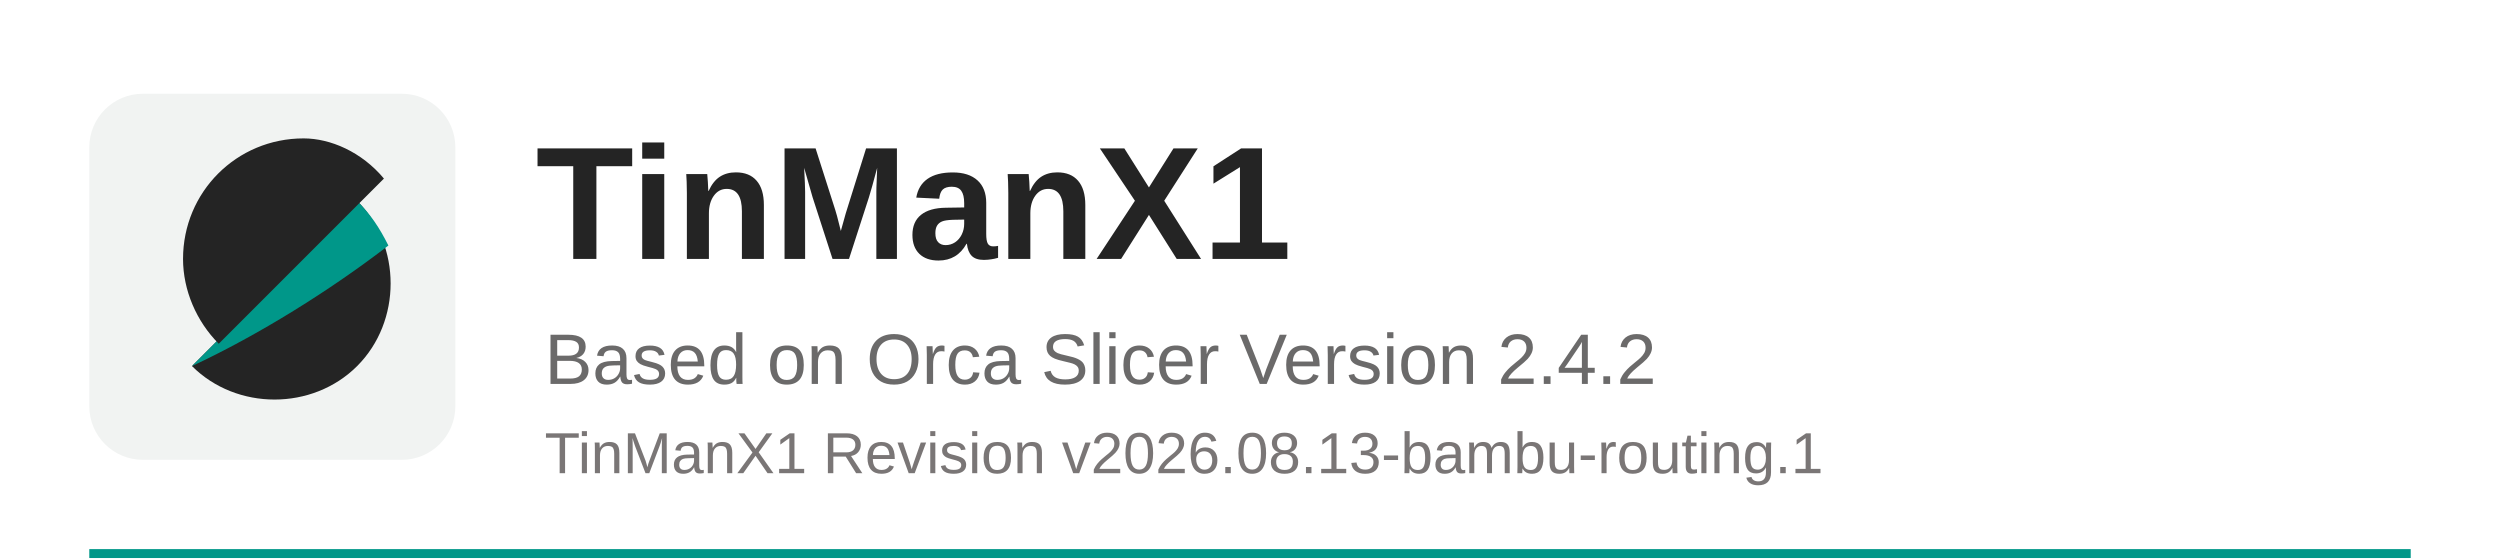
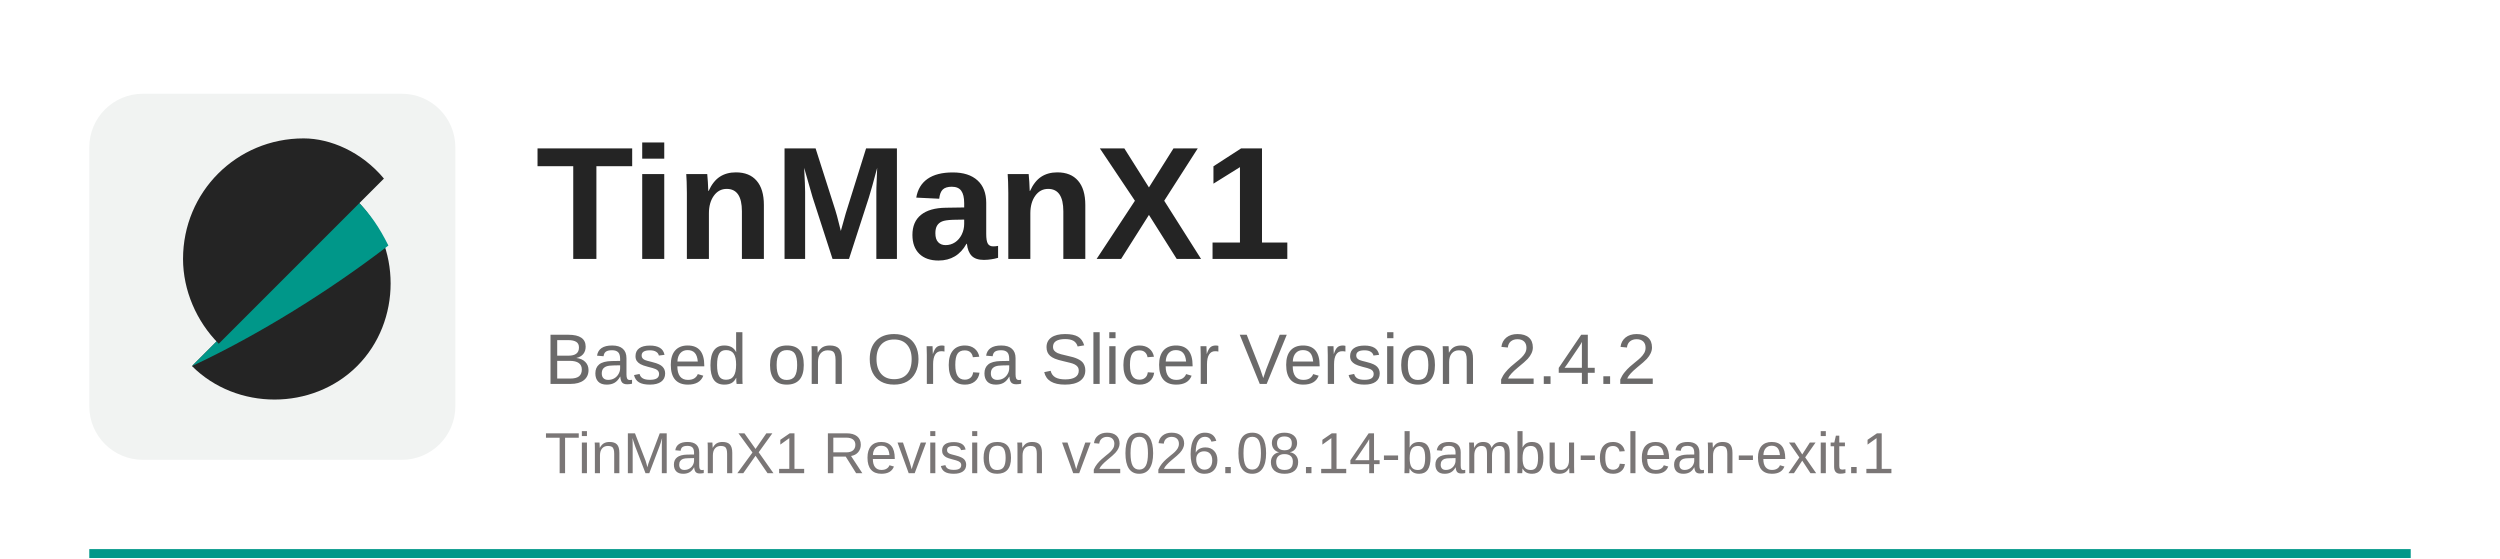
<svg xmlns="http://www.w3.org/2000/svg" width="560" height="125" viewBox="0 0 560 125">
  <rect x="20" y="123" width="520" height="2" fill="#009789" />
  <rect x="20" y="21" width="82" height="82" rx="12" fill="#f1f3f2" />
  <path d="M43 82c10 10 27 10 37 0s10-27 0-37L43 82z" fill="#242424" />
  <path d="M80 45L43 82c15-7 31-17 44-27-2-4-4-7-7-10z" fill="#009789" />
  <path d="M68 31c-15 0-27 12-27 27 0 7 3 14 8 19l37-37c-5-6-12-9-18-9z" fill="#242424" />
  <text x="120" y="58" font-family="Arial, Helvetica, sans-serif" font-size="36" font-weight="700" fill="#242424">TinManX1</text>
  <text x="122" y="86" font-family="Arial, Helvetica, sans-serif" font-size="16" fill="#6b6a6a">Based on Orca Slicer Version 2.4.2</text>
-   <text x="122" y="106" font-family="Arial, Helvetica, sans-serif" font-size="13" fill="#7a7676">TinManX1 Revision v2026.08.13-bambu-routing.1</text>
+   <text x="122" y="106" font-family="Arial, Helvetica, sans-serif" font-size="13" fill="#7a7676">TinManX1 Revision v2026.08.14-bambu-clean-exit.1</text>
</svg>
